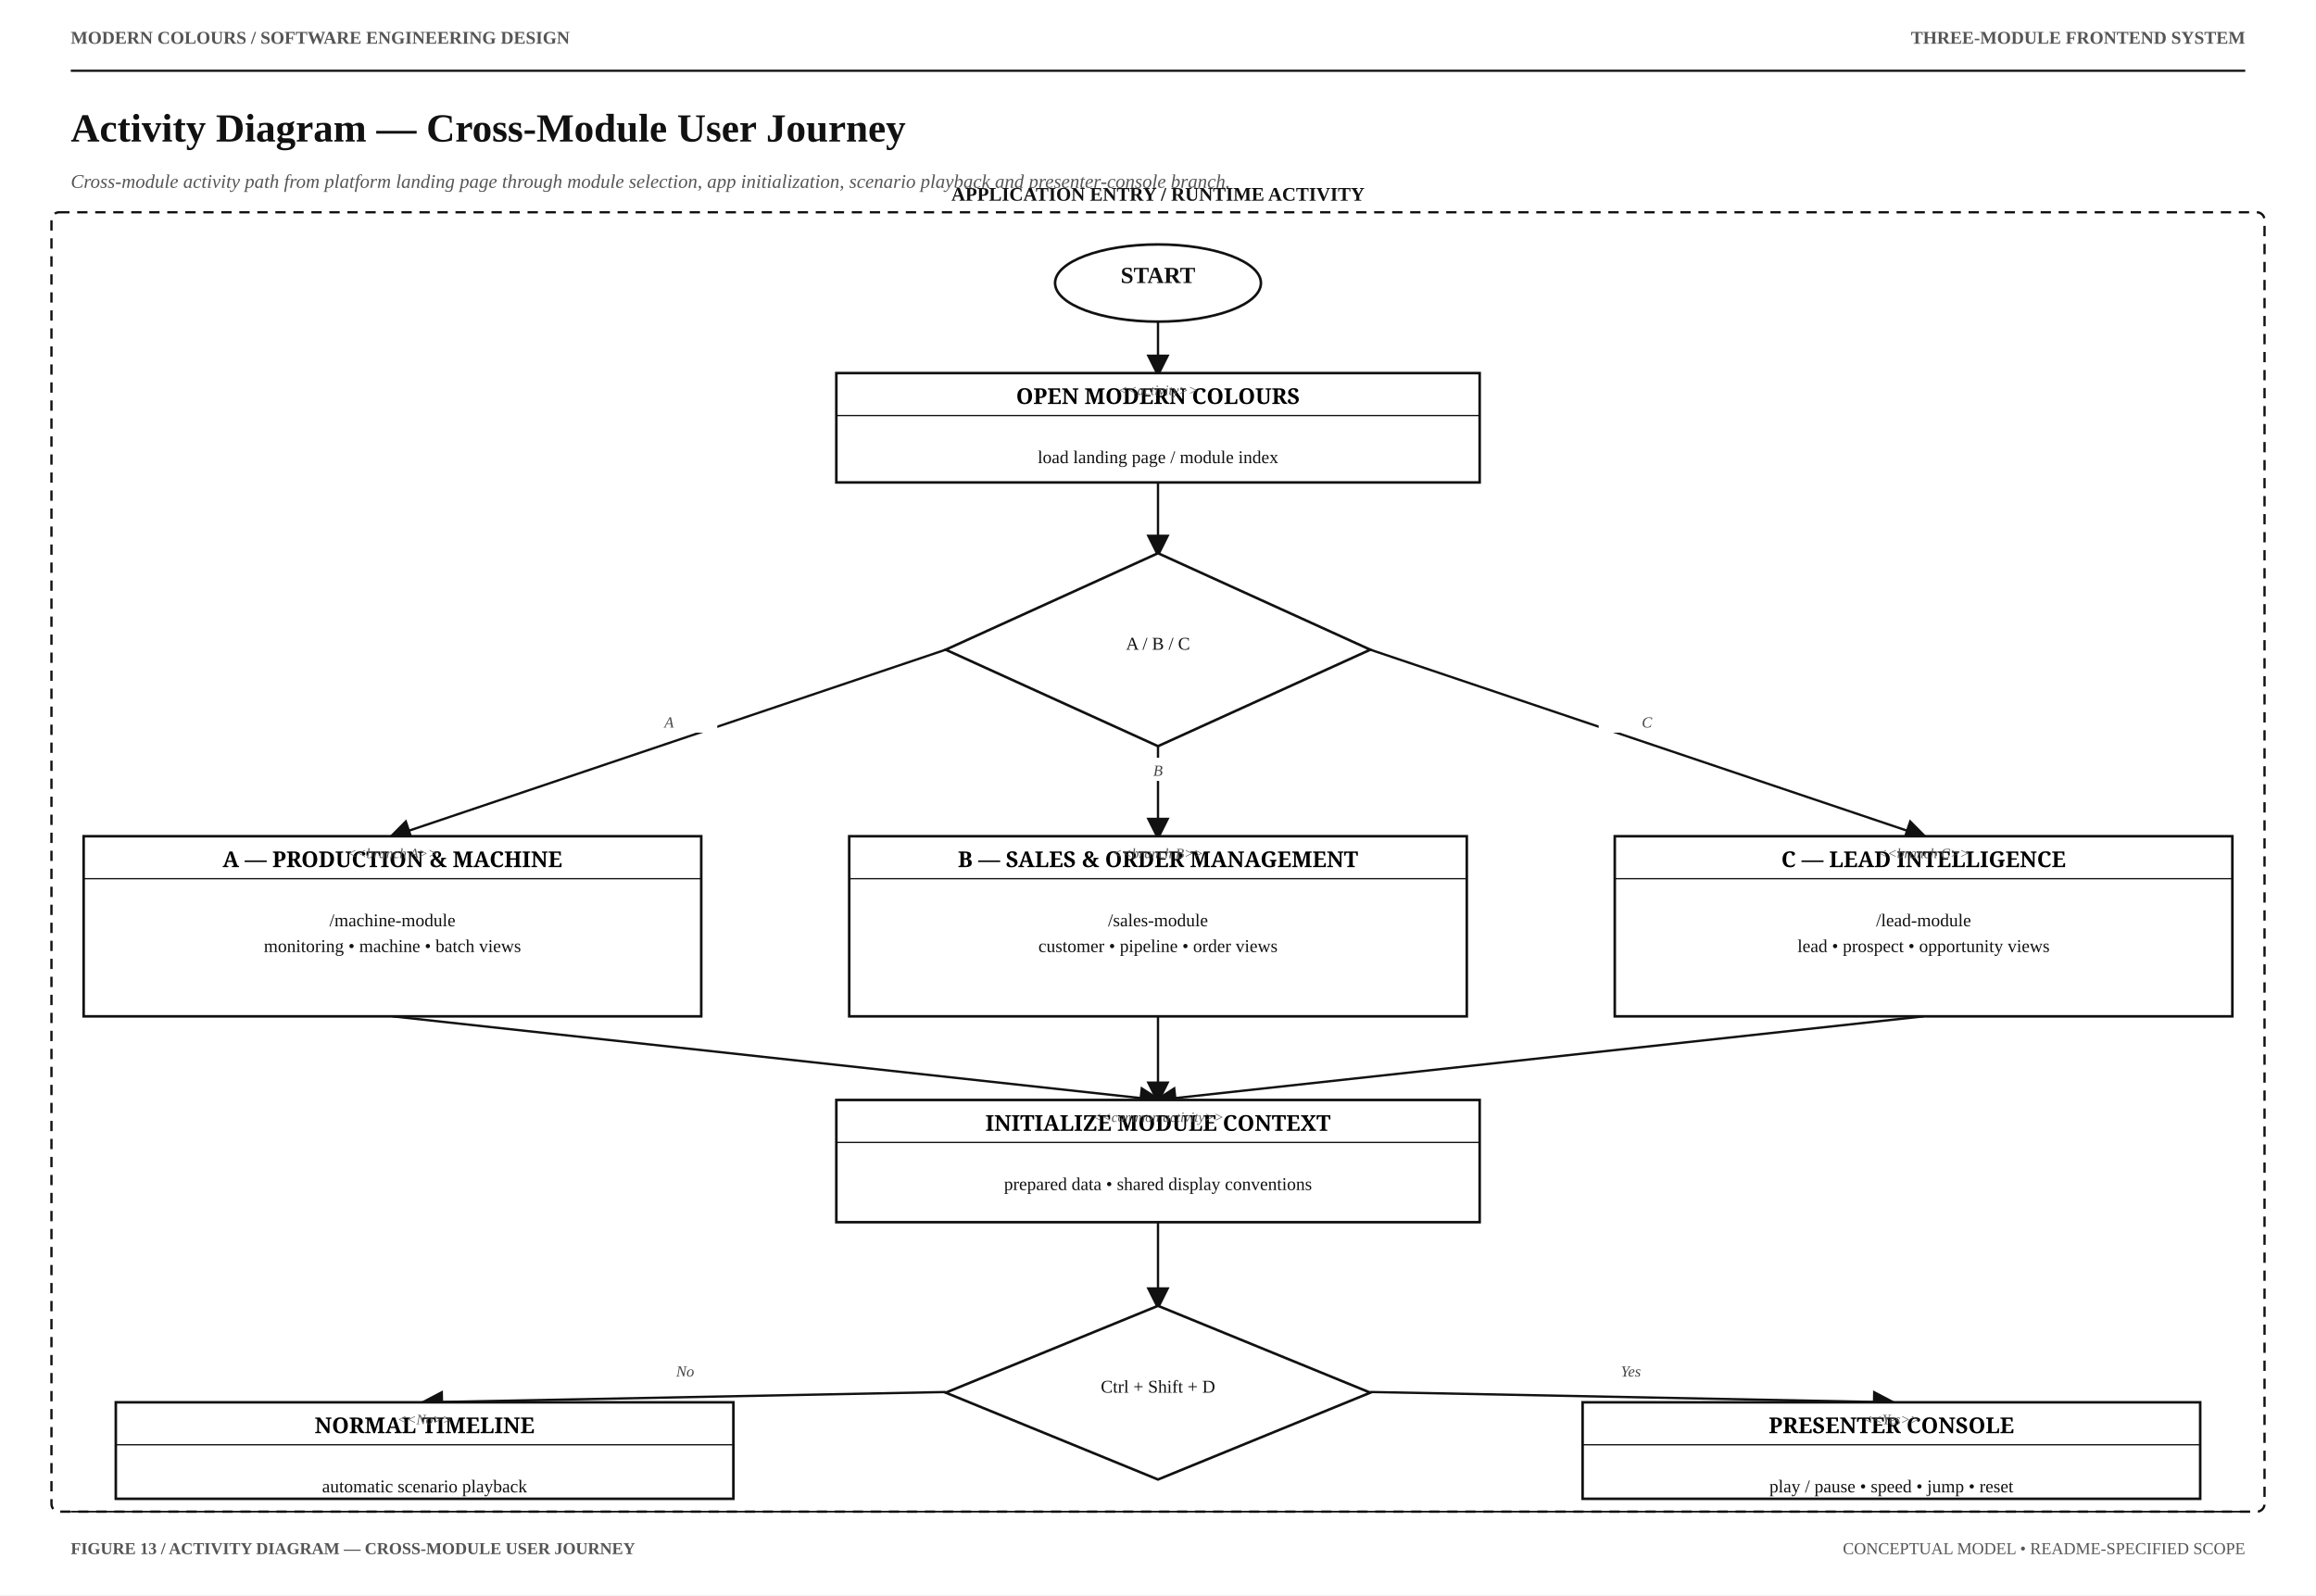
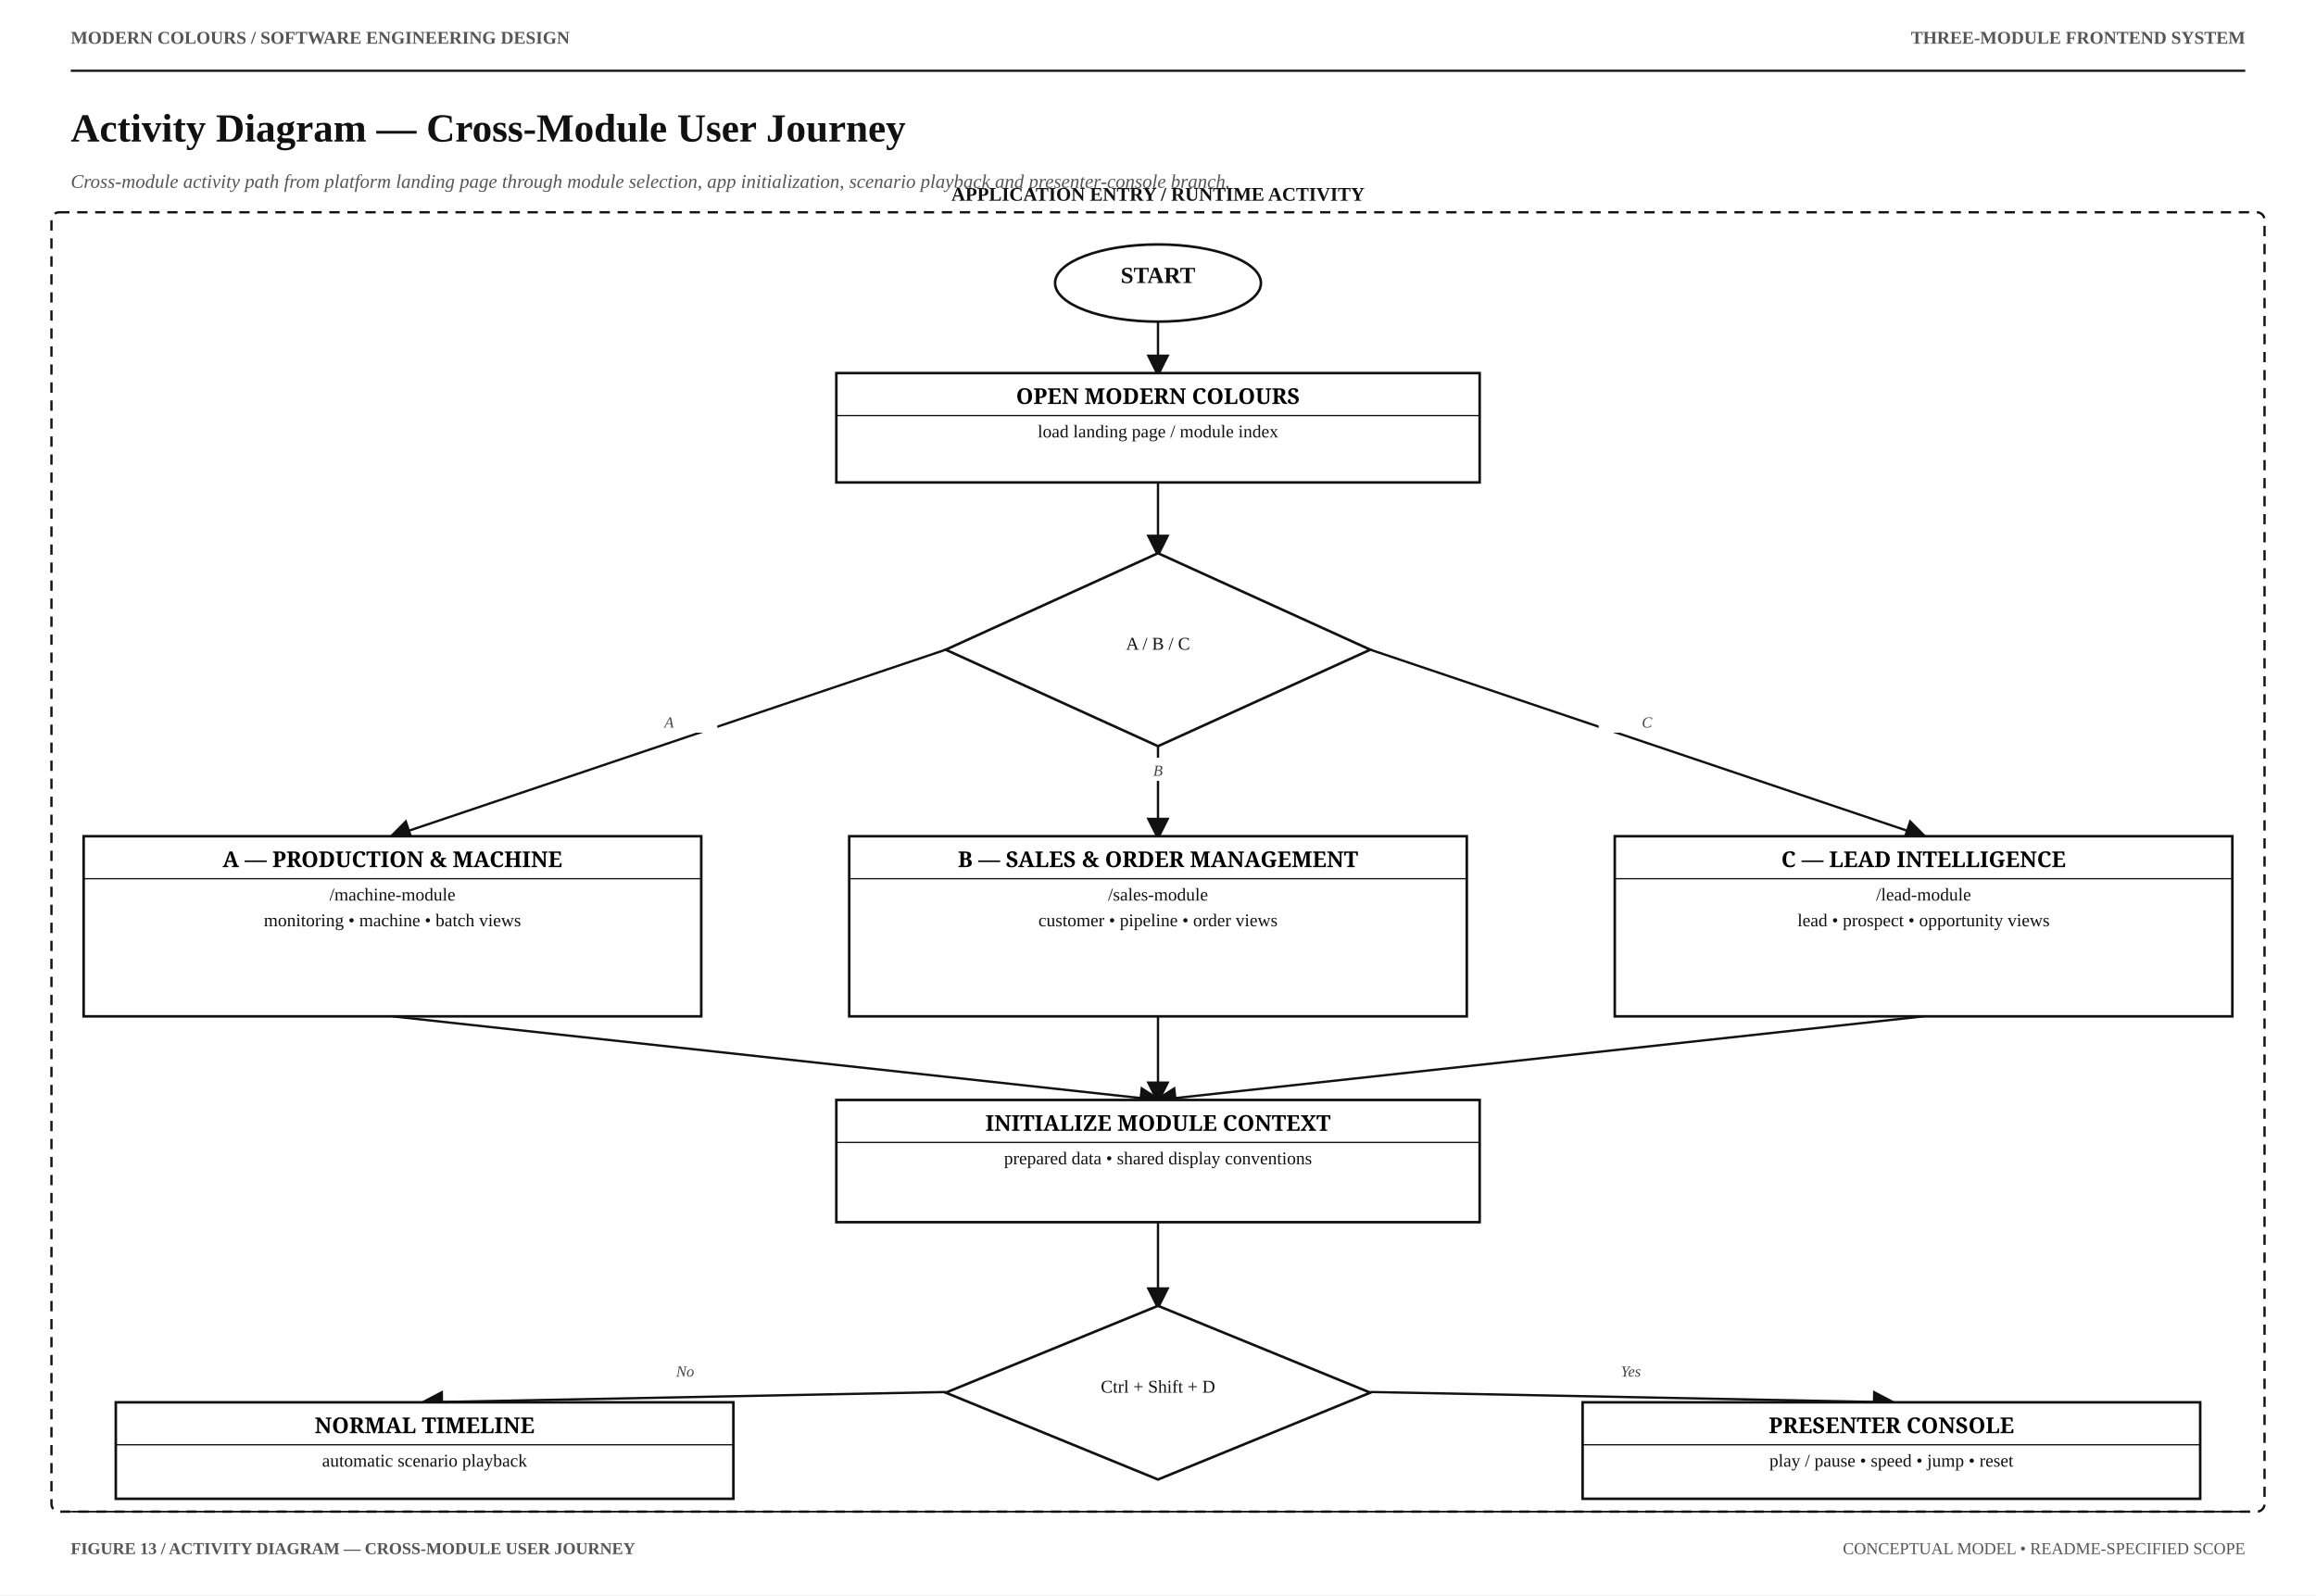
<svg xmlns="http://www.w3.org/2000/svg" width="100%" viewBox="0 0 1800 1240" role="img" aria-labelledby="ti de">
  <defs>
    <marker id="a" markerWidth="10" markerHeight="10" refX="8" refY="5" orient="auto">
      <path d="M0 0L10 5L0 10Z" fill="#111" />
    </marker>
  </defs>
  <rect width="1800" height="1240" fill="#fff" />
  <text x="55" y="34" text-anchor="start" font-family="Georgia,'Times New Roman',serif" font-size="14" font-weight="700" fill="#555">MODERN COLOURS / SOFTWARE ENGINEERING DESIGN</text>
  <text x="1745" y="34" text-anchor="end" font-family="Georgia,'Times New Roman',serif" font-size="14" font-weight="700" fill="#555">THREE-MODULE FRONTEND SYSTEM</text>
  <path d="M55 55H1745" stroke="#111" stroke-width="1.7" />
  <text x="55" y="110" text-anchor="start" font-family="Georgia,'Times New Roman',serif" font-size="31" font-weight="700" fill="#111">Activity Diagram — Cross-Module User Journey</text>
  <text x="55" y="146" text-anchor="start" font-family="Georgia,'Times New Roman',serif" font-size="15" font-weight="400" fill="#555" font-style="italic">Cross-module activity path from platform landing page through module selection, app initialization, scenario playback and presenter-console branch.</text>
  <rect x="40" y="165" width="1720" height="1010" rx="6" fill="none" stroke="#111" stroke-width="1.8" stroke-dasharray="8 6" />
  <text x="900" y="156" text-anchor="middle" font-family="Georgia,'Times New Roman',serif" font-size="15" font-weight="700" fill="#111">APPLICATION ENTRY / RUNTIME ACTIVITY</text>
  <path d="M900 250 L900 290" fill="none" stroke="#111" stroke-width="1.8" marker-end="url(#a)" />
  <path d="M900 375 L900 430" fill="none" stroke="#111" stroke-width="1.8" marker-end="url(#a)" />
  <path d="M735 505 L305 650" fill="none" stroke="#111" stroke-width="1.8" marker-end="url(#a)" />
  <rect x="482.5" y="551.5" width="75" height="18" fill="#fff" />
  <text x="520" y="565.5" text-anchor="middle" font-family="Georgia,'Times New Roman',serif" font-size="12" font-weight="400" fill="#444" font-style="italic">A</text>
  <path d="M900 580 L900 650" fill="none" stroke="#111" stroke-width="1.8" marker-end="url(#a)" />
  <rect x="862.5" y="589" width="75" height="18" fill="#fff" />
  <text x="900" y="603" text-anchor="middle" font-family="Georgia,'Times New Roman',serif" font-size="12" font-weight="400" fill="#444" font-style="italic">B</text>
  <path d="M1065 505 L1495 650" fill="none" stroke="#111" stroke-width="1.8" marker-end="url(#a)" />
  <rect x="1242.5" y="551.5" width="75" height="18" fill="#fff" />
  <text x="1280" y="565.5" text-anchor="middle" font-family="Georgia,'Times New Roman',serif" font-size="12" font-weight="400" fill="#444" font-style="italic">C</text>
  <path d="M305 790 L900 855" fill="none" stroke="#111" stroke-width="1.8" marker-end="url(#a)" />
  <path d="M900 790 L900 855" fill="none" stroke="#111" stroke-width="1.8" marker-end="url(#a)" />
  <path d="M1495 790 L900 855" fill="none" stroke="#111" stroke-width="1.8" marker-end="url(#a)" />
  <path d="M900 950 L900 1015" fill="none" stroke="#111" stroke-width="1.8" marker-end="url(#a)" />
  <path d="M735 1082 L330 1090" fill="none" stroke="#111" stroke-width="1.8" marker-end="url(#a)" />
  <rect x="495" y="1056" width="75" height="18" fill="#fff" />
  <text x="532.5" y="1070" text-anchor="middle" font-family="Georgia,'Times New Roman',serif" font-size="12" font-weight="400" fill="#444" font-style="italic">No</text>
  <path d="M1065 1082 L1470 1090" fill="none" stroke="#111" stroke-width="1.8" marker-end="url(#a)" />
  <rect x="1230" y="1056" width="75" height="18" fill="#fff" />
  <text x="1267.5" y="1070" text-anchor="middle" font-family="Georgia,'Times New Roman',serif" font-size="12" font-weight="400" fill="#444" font-style="italic">Yes</text>
  <ellipse cx="900" cy="220" rx="80" ry="30" fill="#fff" stroke="#111" stroke-width="2" />
  <text x="900" y="220" text-anchor="middle" font-family="Georgia,'Times New Roman',serif" font-size="18" font-weight="700" fill="#111">START</text>
  <rect x="650" y="290" width="500" height="85" fill="#fff" stroke="#111" stroke-width="2" />
  <line x1="650" y1="323" x2="1150" y2="323" stroke="#111" />
  <text x="900" y="314" text-anchor="middle" font-family="Georgia" font-size="17" font-weight="700">OPEN MODERN COLOURS</text>
-   <text x="900" y="307" text-anchor="middle" font-family="Georgia,'Times New Roman',serif" font-size="11" font-weight="400" fill="#555" font-style="italic">&lt;&lt;activity&gt;&gt;</text>
-   <text x="900" y="360" text-anchor="middle" font-family="Georgia,'Times New Roman',serif" font-size="14" font-weight="400" fill="#111">load landing page / module index</text>
+   <text x="900" y="340" text-anchor="middle" font-family="Georgia,'Times New Roman',serif" font-size="14" font-weight="400" fill="#111">load landing page / module index</text>
  <polygon points="900,430 1065,505 900,580 735,505" fill="#fff" stroke="#111" stroke-width="2" />
  <text x="900" y="505" text-anchor="middle" font-family="Georgia,'Times New Roman',serif" font-size="14" font-weight="400" fill="#111">A / B / C</text>
  <rect x="65" y="650" width="480" height="140" fill="#fff" stroke="#111" stroke-width="2" />
  <line x1="65" y1="683" x2="545" y2="683" stroke="#111" />
  <text x="305" y="674" text-anchor="middle" font-family="Georgia" font-size="17" font-weight="700">A — PRODUCTION &amp; MACHINE</text>
-   <text x="305" y="667" text-anchor="middle" font-family="Georgia,'Times New Roman',serif" font-size="11" font-weight="400" fill="#555" font-style="italic">&lt;&lt;branch A&gt;&gt;</text>
-   <text x="305" y="720" text-anchor="middle" font-family="Georgia,'Times New Roman',serif" font-size="14" font-weight="400" fill="#111">/machine-module</text>
-   <text x="305" y="740" text-anchor="middle" font-family="Georgia,'Times New Roman',serif" font-size="14" font-weight="400" fill="#111">monitoring • machine • batch views</text>
+   <text x="305" y="700" text-anchor="middle" font-family="Georgia,'Times New Roman',serif" font-size="14" font-weight="400" fill="#111">/machine-module</text>
+   <text x="305" y="720" text-anchor="middle" font-family="Georgia,'Times New Roman',serif" font-size="14" font-weight="400" fill="#111">monitoring • machine • batch views</text>
  <rect x="660" y="650" width="480" height="140" fill="#fff" stroke="#111" stroke-width="2" />
  <line x1="660" y1="683" x2="1140" y2="683" stroke="#111" />
  <text x="900" y="674" text-anchor="middle" font-family="Georgia" font-size="17" font-weight="700">B — SALES &amp; ORDER MANAGEMENT</text>
-   <text x="900" y="667" text-anchor="middle" font-family="Georgia,'Times New Roman',serif" font-size="11" font-weight="400" fill="#555" font-style="italic">&lt;&lt;branch B&gt;&gt;</text>
-   <text x="900" y="720" text-anchor="middle" font-family="Georgia,'Times New Roman',serif" font-size="14" font-weight="400" fill="#111">/sales-module</text>
-   <text x="900" y="740" text-anchor="middle" font-family="Georgia,'Times New Roman',serif" font-size="14" font-weight="400" fill="#111">customer • pipeline • order views</text>
+   <text x="900" y="700" text-anchor="middle" font-family="Georgia,'Times New Roman',serif" font-size="14" font-weight="400" fill="#111">/sales-module</text>
+   <text x="900" y="720" text-anchor="middle" font-family="Georgia,'Times New Roman',serif" font-size="14" font-weight="400" fill="#111">customer • pipeline • order views</text>
  <rect x="1255" y="650" width="480" height="140" fill="#fff" stroke="#111" stroke-width="2" />
  <line x1="1255" y1="683" x2="1735" y2="683" stroke="#111" />
  <text x="1495" y="674" text-anchor="middle" font-family="Georgia" font-size="17" font-weight="700">C — LEAD INTELLIGENCE</text>
-   <text x="1495" y="667" text-anchor="middle" font-family="Georgia,'Times New Roman',serif" font-size="11" font-weight="400" fill="#555" font-style="italic">&lt;&lt;branch C&gt;&gt;</text>
-   <text x="1495" y="720" text-anchor="middle" font-family="Georgia,'Times New Roman',serif" font-size="14" font-weight="400" fill="#111">/lead-module</text>
-   <text x="1495" y="740" text-anchor="middle" font-family="Georgia,'Times New Roman',serif" font-size="14" font-weight="400" fill="#111">lead • prospect • opportunity views</text>
+   <text x="1495" y="700" text-anchor="middle" font-family="Georgia,'Times New Roman',serif" font-size="14" font-weight="400" fill="#111">/lead-module</text>
+   <text x="1495" y="720" text-anchor="middle" font-family="Georgia,'Times New Roman',serif" font-size="14" font-weight="400" fill="#111">lead • prospect • opportunity views</text>
  <rect x="650" y="855" width="500" height="95" fill="#fff" stroke="#111" stroke-width="2" />
  <line x1="650" y1="888" x2="1150" y2="888" stroke="#111" />
  <text x="900" y="879" text-anchor="middle" font-family="Georgia" font-size="17" font-weight="700">INITIALIZE MODULE CONTEXT</text>
-   <text x="900" y="872" text-anchor="middle" font-family="Georgia,'Times New Roman',serif" font-size="11" font-weight="400" fill="#555" font-style="italic">&lt;&lt;common activity&gt;&gt;</text>
-   <text x="900" y="925" text-anchor="middle" font-family="Georgia,'Times New Roman',serif" font-size="14" font-weight="400" fill="#111">prepared data • shared display conventions</text>
+   <text x="900" y="905" text-anchor="middle" font-family="Georgia,'Times New Roman',serif" font-size="14" font-weight="400" fill="#111">prepared data • shared display conventions</text>
  <polygon points="900,1015 1065,1082.5 900,1150 735,1082.5" fill="#fff" stroke="#111" stroke-width="2" />
  <text x="900" y="1082.5" text-anchor="middle" font-family="Georgia,'Times New Roman',serif" font-size="14" font-weight="400" fill="#111">Ctrl + Shift + D</text>
  <rect x="90" y="1090" width="480" height="75" fill="#fff" stroke="#111" stroke-width="2" />
  <line x1="90" y1="1123" x2="570" y2="1123" stroke="#111" />
  <text x="330" y="1114" text-anchor="middle" font-family="Georgia" font-size="17" font-weight="700">NORMAL TIMELINE</text>
-   <text x="330" y="1107" text-anchor="middle" font-family="Georgia,'Times New Roman',serif" font-size="11" font-weight="400" fill="#555" font-style="italic">&lt;&lt;No&gt;&gt;</text>
-   <text x="330" y="1160" text-anchor="middle" font-family="Georgia,'Times New Roman',serif" font-size="14" font-weight="400" fill="#111">automatic scenario playback</text>
+   <text x="330" y="1140" text-anchor="middle" font-family="Georgia,'Times New Roman',serif" font-size="14" font-weight="400" fill="#111">automatic scenario playback</text>
  <rect x="1230" y="1090" width="480" height="75" fill="#fff" stroke="#111" stroke-width="2" />
  <line x1="1230" y1="1123" x2="1710" y2="1123" stroke="#111" />
  <text x="1470" y="1114" text-anchor="middle" font-family="Georgia" font-size="17" font-weight="700">PRESENTER CONSOLE</text>
-   <text x="1470" y="1107" text-anchor="middle" font-family="Georgia,'Times New Roman',serif" font-size="11" font-weight="400" fill="#555" font-style="italic">&lt;&lt;Yes&gt;&gt;</text>
-   <text x="1470" y="1160" text-anchor="middle" font-family="Georgia,'Times New Roman',serif" font-size="14" font-weight="400" fill="#111">play / pause • speed • jump • reset</text>
+   <text x="1470" y="1140" text-anchor="middle" font-family="Georgia,'Times New Roman',serif" font-size="14" font-weight="400" fill="#111">play / pause • speed • jump • reset</text>
  <path d="M55 1175H1745" stroke="#111" stroke-width="1.3" />
  <text x="55" y="1208" text-anchor="start" font-family="Georgia,'Times New Roman',serif" font-size="13" font-weight="700" fill="#555">FIGURE 13 / ACTIVITY DIAGRAM — CROSS-MODULE USER JOURNEY</text>
  <text x="1745" y="1208" text-anchor="end" font-family="Georgia,'Times New Roman',serif" font-size="13" font-weight="400" fill="#555">CONCEPTUAL MODEL • README-SPECIFIED SCOPE</text>
</svg>
